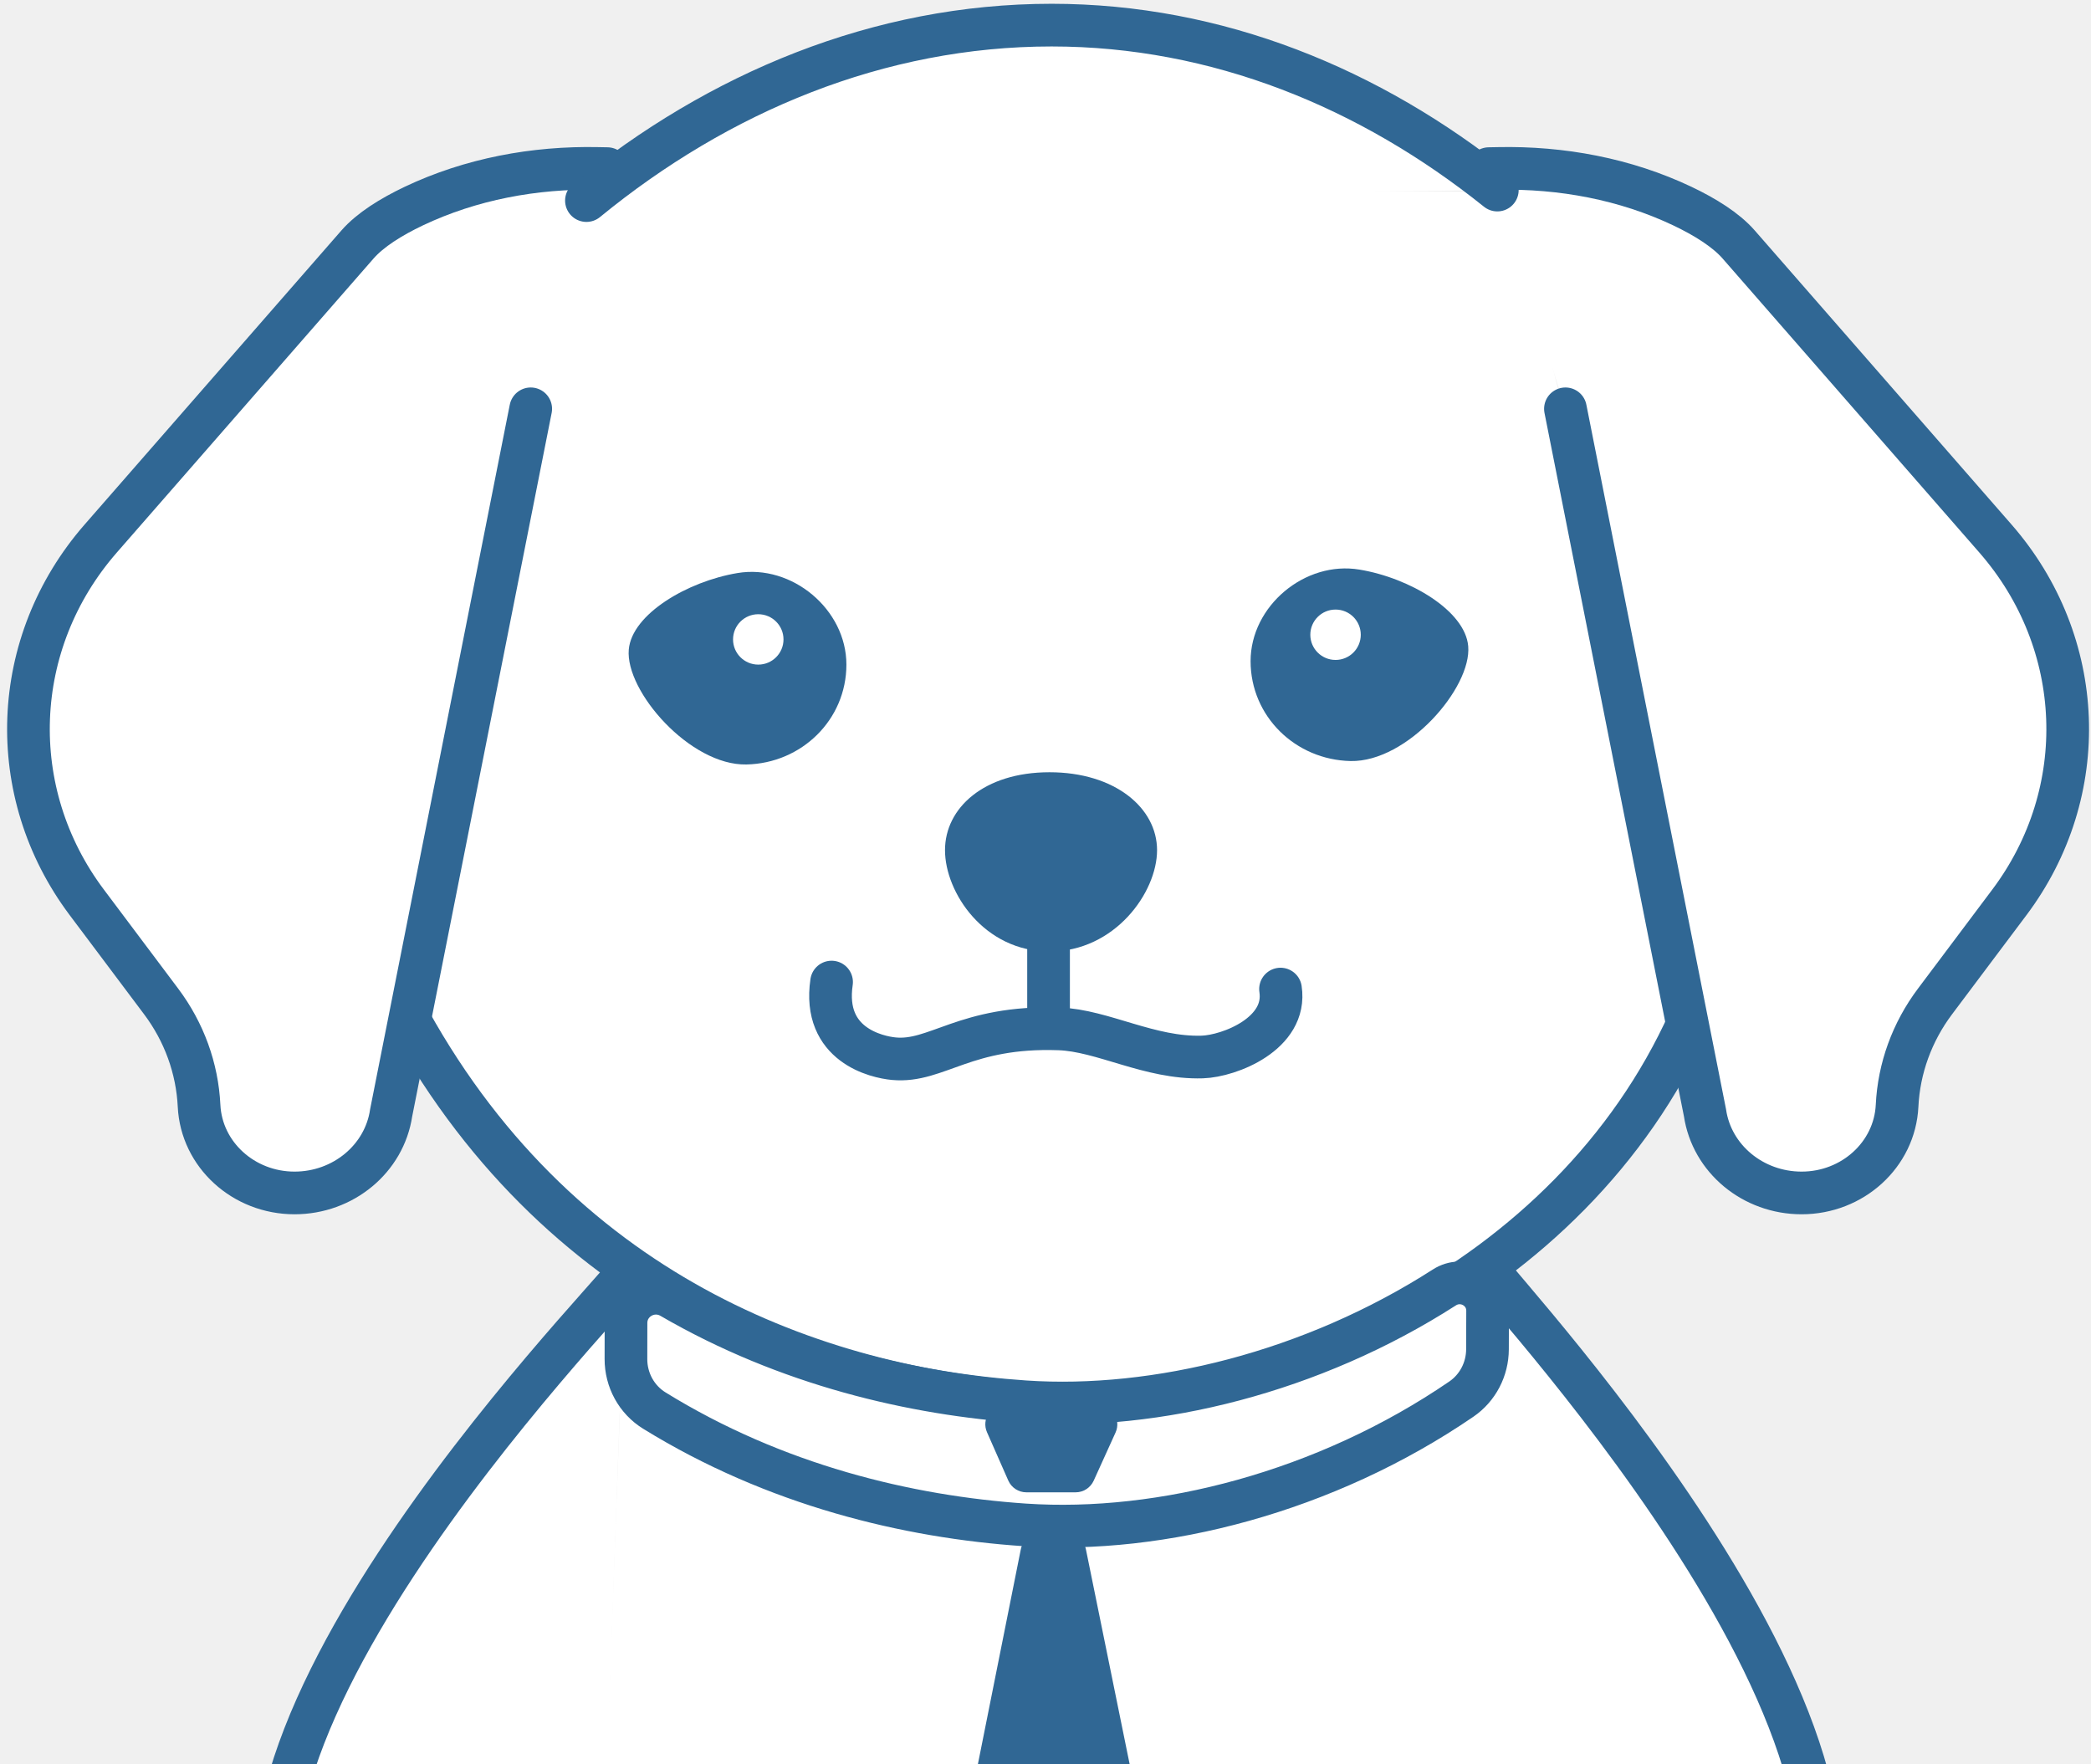
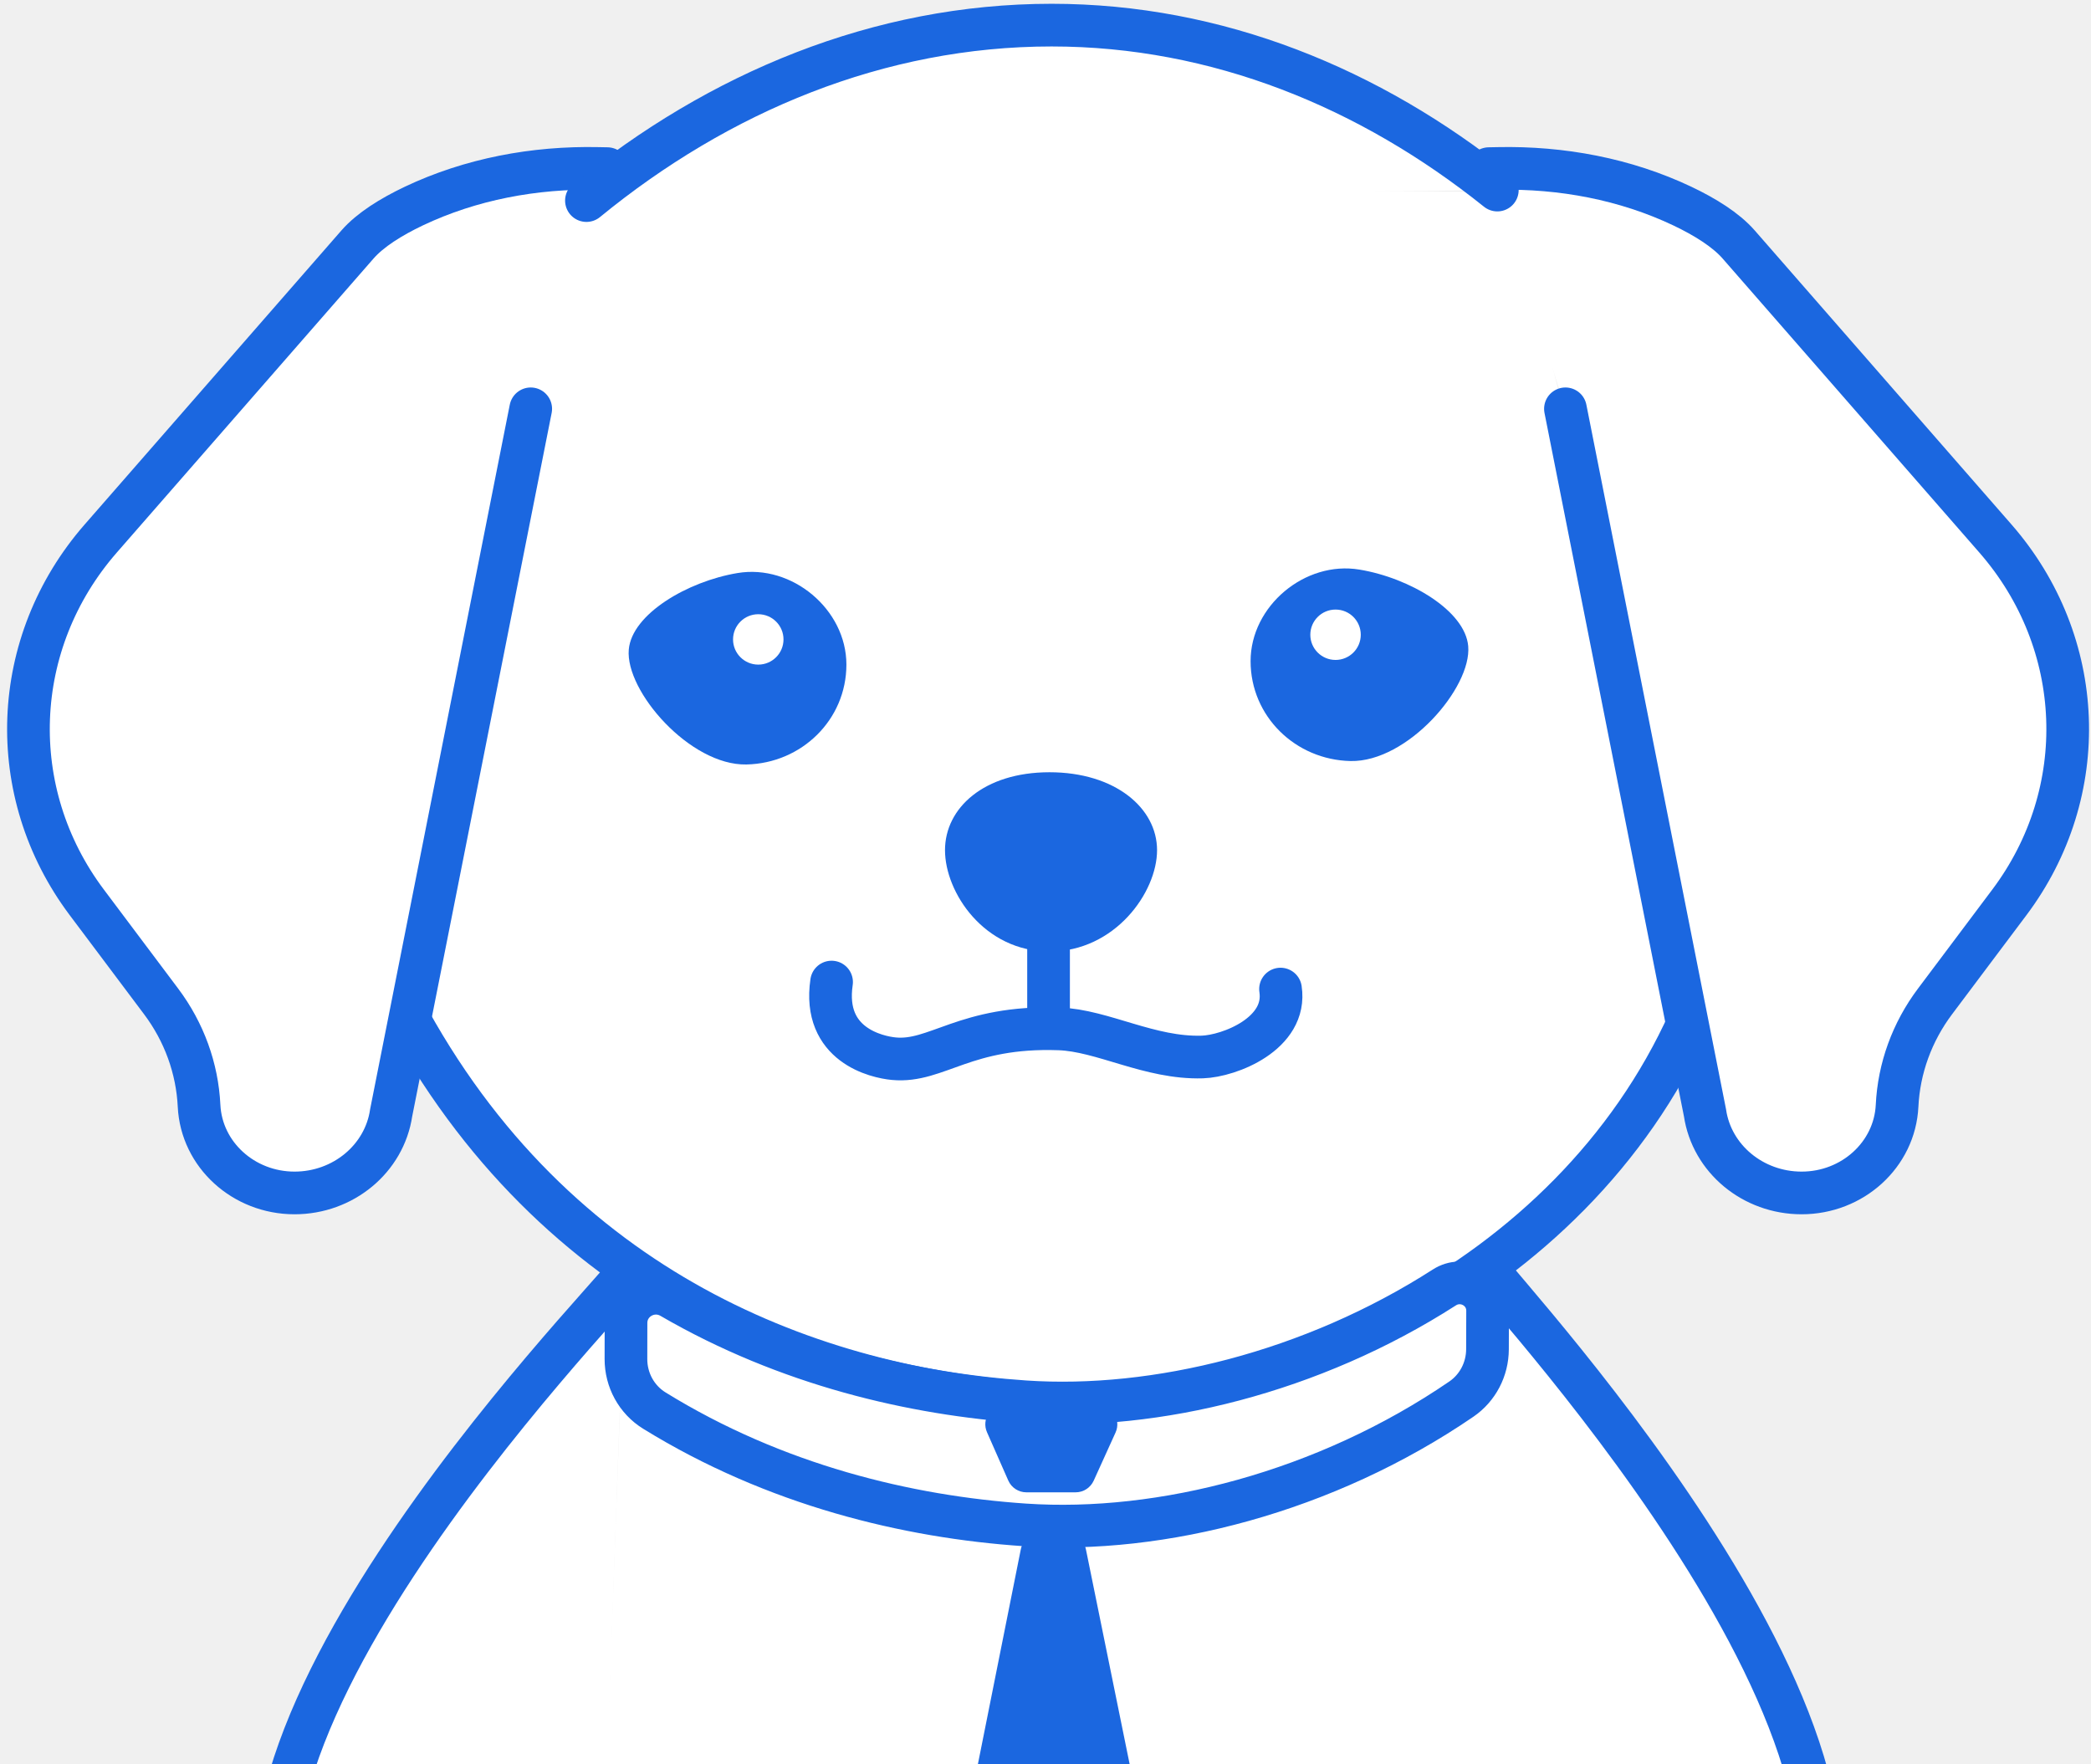
<svg xmlns="http://www.w3.org/2000/svg" width="147" height="124" viewBox="0 0 147 124" fill="none">
  <path d="M43.903 90.656L104.671 90.969L107.083 147.679C107.083 147.679 81.953 149.022 73.122 149.002C63.889 148.977 41.763 147.559 41.763 147.559L43.903 90.656Z" fill="white" />
  <path d="M40.092 13.078L106.128 13.501L120.444 71.744H27.331L40.092 13.078Z" fill="white" />
  <path d="M118.764 71.727C110.333 90.481 89.17 99.558 73.245 98.674C58.267 97.844 39.766 91.512 28.788 71.727" fill="white" />
-   <path d="M118.764 71.727C110.333 90.481 89.17 99.558 73.245 98.674C58.267 97.844 39.766 91.512 28.788 71.727" stroke="#306794" stroke-width="3" stroke-miterlimit="10" />
+   <path d="M118.764 71.727C110.333 90.481 89.17 99.558 73.245 98.674C58.267 97.844 39.766 91.512 28.788 71.727" stroke="#1B67E0" stroke-width="3" stroke-miterlimit="10" />
  <path d="M37.31 28.74L27.5 78.226C27.023 81.46 24.126 83.864 20.707 83.864C17.119 83.864 14.164 81.168 13.995 77.741C13.868 75.099 12.942 72.551 11.329 70.402L6.099 63.433C0.288 55.692 0.692 45.176 7.078 37.862L25.13 17.189C26.035 16.154 27.492 15.25 29.089 14.489C33.097 12.587 37.569 11.749 42.047 11.843L42.693 11.855" fill="white" />
-   <path d="M37.31 28.74L27.5 78.226C27.023 81.46 24.126 83.864 20.707 83.864C17.119 83.864 14.164 81.168 13.995 77.741C13.868 75.099 12.942 72.551 11.329 70.402L6.099 63.433C0.288 55.692 0.692 45.176 7.078 37.862L25.13 17.189C26.035 16.154 27.492 15.25 29.089 14.489C33.097 12.587 37.569 11.749 42.047 11.843L42.693 11.855" stroke="#306794" stroke-width="3" stroke-miterlimit="10" stroke-linecap="round" />
+   <path d="M37.31 28.74L27.5 78.226C27.023 81.46 24.126 83.864 20.707 83.864C17.119 83.864 14.164 81.168 13.995 77.741C13.868 75.099 12.942 72.551 11.329 70.402L6.099 63.433C0.288 55.692 0.692 45.176 7.078 37.862L25.13 17.189C26.035 16.154 27.492 15.25 29.089 14.489C33.097 12.587 37.569 11.749 42.047 11.843L42.693 11.855" stroke="#1B67E0" stroke-width="3" stroke-miterlimit="10" stroke-linecap="round" />
  <path d="M110.052 28.74L119.862 78.226C120.339 81.46 123.236 83.864 126.655 83.864C130.244 83.864 133.198 81.168 133.367 77.741C133.494 75.099 134.42 72.551 136.033 70.402L141.263 63.433C147.074 55.692 146.67 45.176 140.284 37.862L122.232 17.189C121.327 16.154 119.87 15.25 118.273 14.489C114.265 12.587 109.792 11.749 105.315 11.843L104.669 11.855" fill="white" />
-   <path d="M110.052 28.74L119.862 78.226C120.339 81.46 123.236 83.864 126.655 83.864C130.244 83.864 133.198 81.168 133.367 77.741C133.494 75.099 134.42 72.551 136.033 70.402L141.263 63.433C147.074 55.692 146.67 45.176 140.284 37.862L122.232 17.189C121.327 16.154 119.87 15.25 118.273 14.489C114.265 12.587 109.792 11.749 105.315 11.843L104.669 11.855" stroke="#306794" stroke-width="3" stroke-miterlimit="10" stroke-linecap="round" />
-   <path d="M81.343 59.767C81.343 62.733 78.381 66.892 73.78 66.892C69.18 66.892 66.435 62.733 66.435 59.767C66.435 56.8 69.18 54.289 73.78 54.289C78.381 54.289 81.343 56.8 81.343 59.767Z" fill="#306794" />
-   <path d="M58.461 69.039C57.806 73.473 61.654 74.315 62.835 74.426C65.855 74.714 67.843 72.1 74.451 72.331C77.529 72.437 80.821 74.422 84.524 74.307C86.43 74.245 90.499 72.667 90.022 69.532" stroke="#306794" stroke-width="3" stroke-miterlimit="10" stroke-linecap="round" />
-   <path d="M73.715 66.359V72.679" stroke="#306794" stroke-width="3" stroke-miterlimit="10" />
-   <path d="M103.217 45.422C103.472 48.348 98.938 53.583 94.946 53.501C91.066 53.418 87.918 50.357 87.918 46.478C87.918 42.599 91.745 39.402 95.572 40.043C99.094 40.623 102.999 42.928 103.217 45.422Z" fill="#306794" />
-   <path d="M44.204 45.664C43.949 48.59 48.517 53.825 52.475 53.743C56.355 53.661 59.503 50.599 59.503 46.72C59.503 42.841 55.676 39.644 51.85 40.285C48.331 40.869 44.422 43.174 44.204 45.664Z" fill="#306794" />
+   <path d="M110.052 28.74L119.862 78.226C120.339 81.46 123.236 83.864 126.655 83.864C130.244 83.864 133.198 81.168 133.367 77.741C133.494 75.099 134.42 72.551 136.033 70.402L141.263 63.433C147.074 55.692 146.67 45.176 140.284 37.862L122.232 17.189C121.327 16.154 119.87 15.25 118.273 14.489C114.265 12.587 109.792 11.749 105.315 11.843L104.669 11.855" stroke="#1B67E0" stroke-width="3" stroke-miterlimit="10" stroke-linecap="round" />
+   <path d="M81.343 59.767C81.343 62.733 78.381 66.892 73.78 66.892C69.18 66.892 66.435 62.733 66.435 59.767C66.435 56.8 69.18 54.289 73.78 54.289C78.381 54.289 81.343 56.8 81.343 59.767Z" fill="#1B67E0" />
+   <path d="M58.461 69.039C57.806 73.473 61.654 74.315 62.835 74.426C65.855 74.714 67.843 72.1 74.451 72.331C77.529 72.437 80.821 74.422 84.524 74.307C86.43 74.245 90.499 72.667 90.022 69.532" stroke="#1B67E0" stroke-width="3" stroke-miterlimit="10" stroke-linecap="round" />
+   <path d="M73.715 66.359V72.679" stroke="#1B67E0" stroke-width="3" stroke-miterlimit="10" />
+   <path d="M103.217 45.422C103.472 48.348 98.938 53.583 94.946 53.501C91.066 53.418 87.918 50.357 87.918 46.478C87.918 42.599 91.745 39.402 95.572 40.043C99.094 40.623 102.999 42.928 103.217 45.422Z" fill="#1B67E0" />
+   <path d="M44.204 45.664C43.949 48.59 48.517 53.825 52.475 53.743C56.355 53.661 59.503 50.599 59.503 46.72C59.503 42.841 55.676 39.644 51.85 40.285C48.331 40.869 44.422 43.174 44.204 45.664Z" fill="#1B67E0" />
  <path d="M53.307 46.722C54.287 46.722 55.081 45.929 55.081 44.951C55.081 43.973 54.287 43.18 53.307 43.18C52.328 43.18 51.534 43.973 51.534 44.951C51.534 45.929 52.328 46.722 53.307 46.722Z" fill="white" />
  <path d="M93.891 46.394C94.87 46.394 95.664 45.601 95.664 44.623C95.664 43.645 94.87 42.852 93.891 42.852C92.911 42.852 92.117 43.645 92.117 44.623C92.117 45.601 92.911 46.394 93.891 46.394Z" fill="white" />
-   <path d="M68.069 100.148L70.617 105.926H75.55L78.171 100.148H68.069Z" fill="#306794" />
-   <path d="M73.731 107.336H74.369C75.328 107.336 76.155 108.01 76.348 108.951L82.187 137.637C82.348 138.43 82.019 139.243 81.352 139.699L75.282 143.854C74.583 144.33 73.661 144.322 72.974 143.833L66.871 139.506C66.221 139.046 65.904 138.249 66.061 137.468L71.756 108.959C71.937 108.014 72.768 107.336 73.731 107.336Z" fill="#306794" />
+   <path d="M68.069 100.148L70.617 105.926H75.55L78.171 100.148H68.069Z" fill="#1B67E0" />
+   <path d="M73.731 107.336H74.369C75.328 107.336 76.155 108.01 76.348 108.951L82.187 137.637C82.348 138.43 82.019 139.243 81.352 139.699L75.282 143.854C74.583 144.33 73.661 144.322 72.974 143.833L66.871 139.506C66.221 139.046 65.904 138.249 66.061 137.468L71.756 108.959C71.937 108.014 72.768 107.336 73.731 107.336Z" fill="#1B67E0" />
  <path d="M43.901 89.719C42.531 91.749 9.653 125.09 22.186 139.665C23.351 141.021 25.762 142.476 26.301 142.833C34.383 148.155 41.152 148.598 48.831 148.935C56.567 149.276 58.394 148.126 59.414 147.173C61.517 145.204 62.369 142.011 61.858 139.304C61.192 135.782 58.369 133.88 55.344 131.846C53.044 130.292 48.814 127.942 42.588 127.099" fill="white" />
-   <path d="M43.901 89.719C42.531 91.749 9.653 125.09 22.186 139.665C23.351 141.021 25.762 142.476 26.301 142.833C34.383 148.155 41.152 148.598 48.831 148.935C56.567 149.276 58.394 148.126 59.414 147.173C61.517 145.204 62.369 142.011 61.858 139.304C61.192 135.782 58.369 133.88 55.344 131.846C53.044 130.292 48.814 127.942 42.588 127.099" stroke="#306794" stroke-width="3" stroke-miterlimit="10" stroke-linecap="round" />
+   <path d="M43.901 89.719C42.531 91.749 9.653 125.09 22.186 139.665C23.351 141.021 25.762 142.476 26.301 142.833C34.383 148.155 41.152 148.598 48.831 148.935C56.567 149.276 58.394 148.126 59.414 147.173C61.517 145.204 62.369 142.011 61.858 139.304C61.192 135.782 58.369 133.88 55.344 131.846C53.044 130.292 48.814 127.942 42.588 127.099" stroke="#1B67E0" stroke-width="3" stroke-miterlimit="10" stroke-linecap="round" />
  <path d="M104.461 89.102C105.831 91.132 137.598 125.089 125.064 139.664C123.9 141.02 121.488 142.475 120.949 142.832C112.868 148.154 107.177 148.598 99.502 148.935C91.766 149.276 89.939 148.125 88.919 147.172C86.816 145.203 85.964 142.011 86.475 139.303C87.141 135.781 89.964 133.879 92.989 131.845C95.289 130.291 99.519 127.941 105.745 127.099" fill="white" />
-   <path d="M104.461 89.102C105.831 91.132 137.598 125.089 125.064 139.664C123.9 141.02 121.488 142.475 120.949 142.832C112.868 148.154 107.177 148.598 99.502 148.935C91.766 149.276 89.939 148.125 88.919 147.172C86.816 145.203 85.964 142.011 86.475 139.303C87.141 135.781 89.964 133.879 92.989 131.845C95.289 130.291 99.519 127.941 105.745 127.099" stroke="#306794" stroke-width="3" stroke-miterlimit="10" stroke-linecap="round" />
-   <path d="M104.572 94.855C104.568 96.252 103.889 97.567 102.737 98.356C93.182 104.894 81.636 107.848 72.036 107.199C63.785 106.64 54.486 104.401 46.005 99.166C44.75 98.393 44.001 97.013 44.005 95.537L44.009 93.006C44.013 91.383 45.774 90.389 47.182 91.206C55.346 95.944 64.176 98.011 72.052 98.545C81.249 99.166 92.232 96.483 101.54 90.508C102.856 89.661 104.585 90.59 104.58 92.151L104.572 94.855Z" fill="white" stroke="#306794" stroke-width="3" stroke-miterlimit="10" />
-   <path d="M69.389 100.69L70.883 104.08C71.105 104.585 71.603 104.91 72.154 104.91H75.619C76.166 104.91 76.66 104.589 76.886 104.096L78.425 100.706C78.841 99.786 78.17 98.742 77.158 98.742H70.661C69.657 98.742 68.982 99.774 69.389 100.69Z" fill="#306794" />
+   <path d="M104.461 89.102C105.831 91.132 137.598 125.089 125.064 139.664C123.9 141.02 121.488 142.475 120.949 142.832C112.868 148.154 107.177 148.598 99.502 148.935C91.766 149.276 89.939 148.125 88.919 147.172C86.816 145.203 85.964 142.011 86.475 139.303C87.141 135.781 89.964 133.879 92.989 131.845C95.289 130.291 99.519 127.941 105.745 127.099" stroke="#1B67E0" stroke-width="3" stroke-miterlimit="10" stroke-linecap="round" />
+   <path d="M104.572 94.855C104.568 96.252 103.889 97.567 102.737 98.356C93.182 104.894 81.636 107.848 72.036 107.199C63.785 106.64 54.486 104.401 46.005 99.166C44.75 98.393 44.001 97.013 44.005 95.537L44.009 93.006C44.013 91.383 45.774 90.389 47.182 91.206C55.346 95.944 64.176 98.011 72.052 98.545C81.249 99.166 92.232 96.483 101.54 90.508C102.856 89.661 104.585 90.59 104.58 92.151L104.572 94.855Z" fill="white" stroke="#1B67E0" stroke-width="3" stroke-miterlimit="10" />
+   <path d="M69.389 100.69L70.883 104.08C71.105 104.585 71.603 104.91 72.154 104.91H75.619C76.166 104.91 76.66 104.589 76.886 104.096L78.425 100.706C78.841 99.786 78.17 98.742 77.158 98.742H70.661C69.657 98.742 68.982 99.774 69.389 100.69Z" fill="#1B67E0" />
  <path d="M41.227 14.101C50.511 6.499 61.782 1.766 73.929 1.766C85.582 1.766 96.33 6.199 105.264 13.362" fill="white" />
-   <path d="M41.227 14.101C50.511 6.499 61.782 1.766 73.929 1.766C85.582 1.766 96.33 6.199 105.264 13.362" stroke="#306794" stroke-width="3" stroke-miterlimit="10" stroke-linecap="round" />
+   <path d="M41.227 14.101C50.511 6.499 61.782 1.766 73.929 1.766C85.582 1.766 96.33 6.199 105.264 13.362" stroke="#1B67E0" stroke-width="3" stroke-miterlimit="10" stroke-linecap="round" />
</svg>
